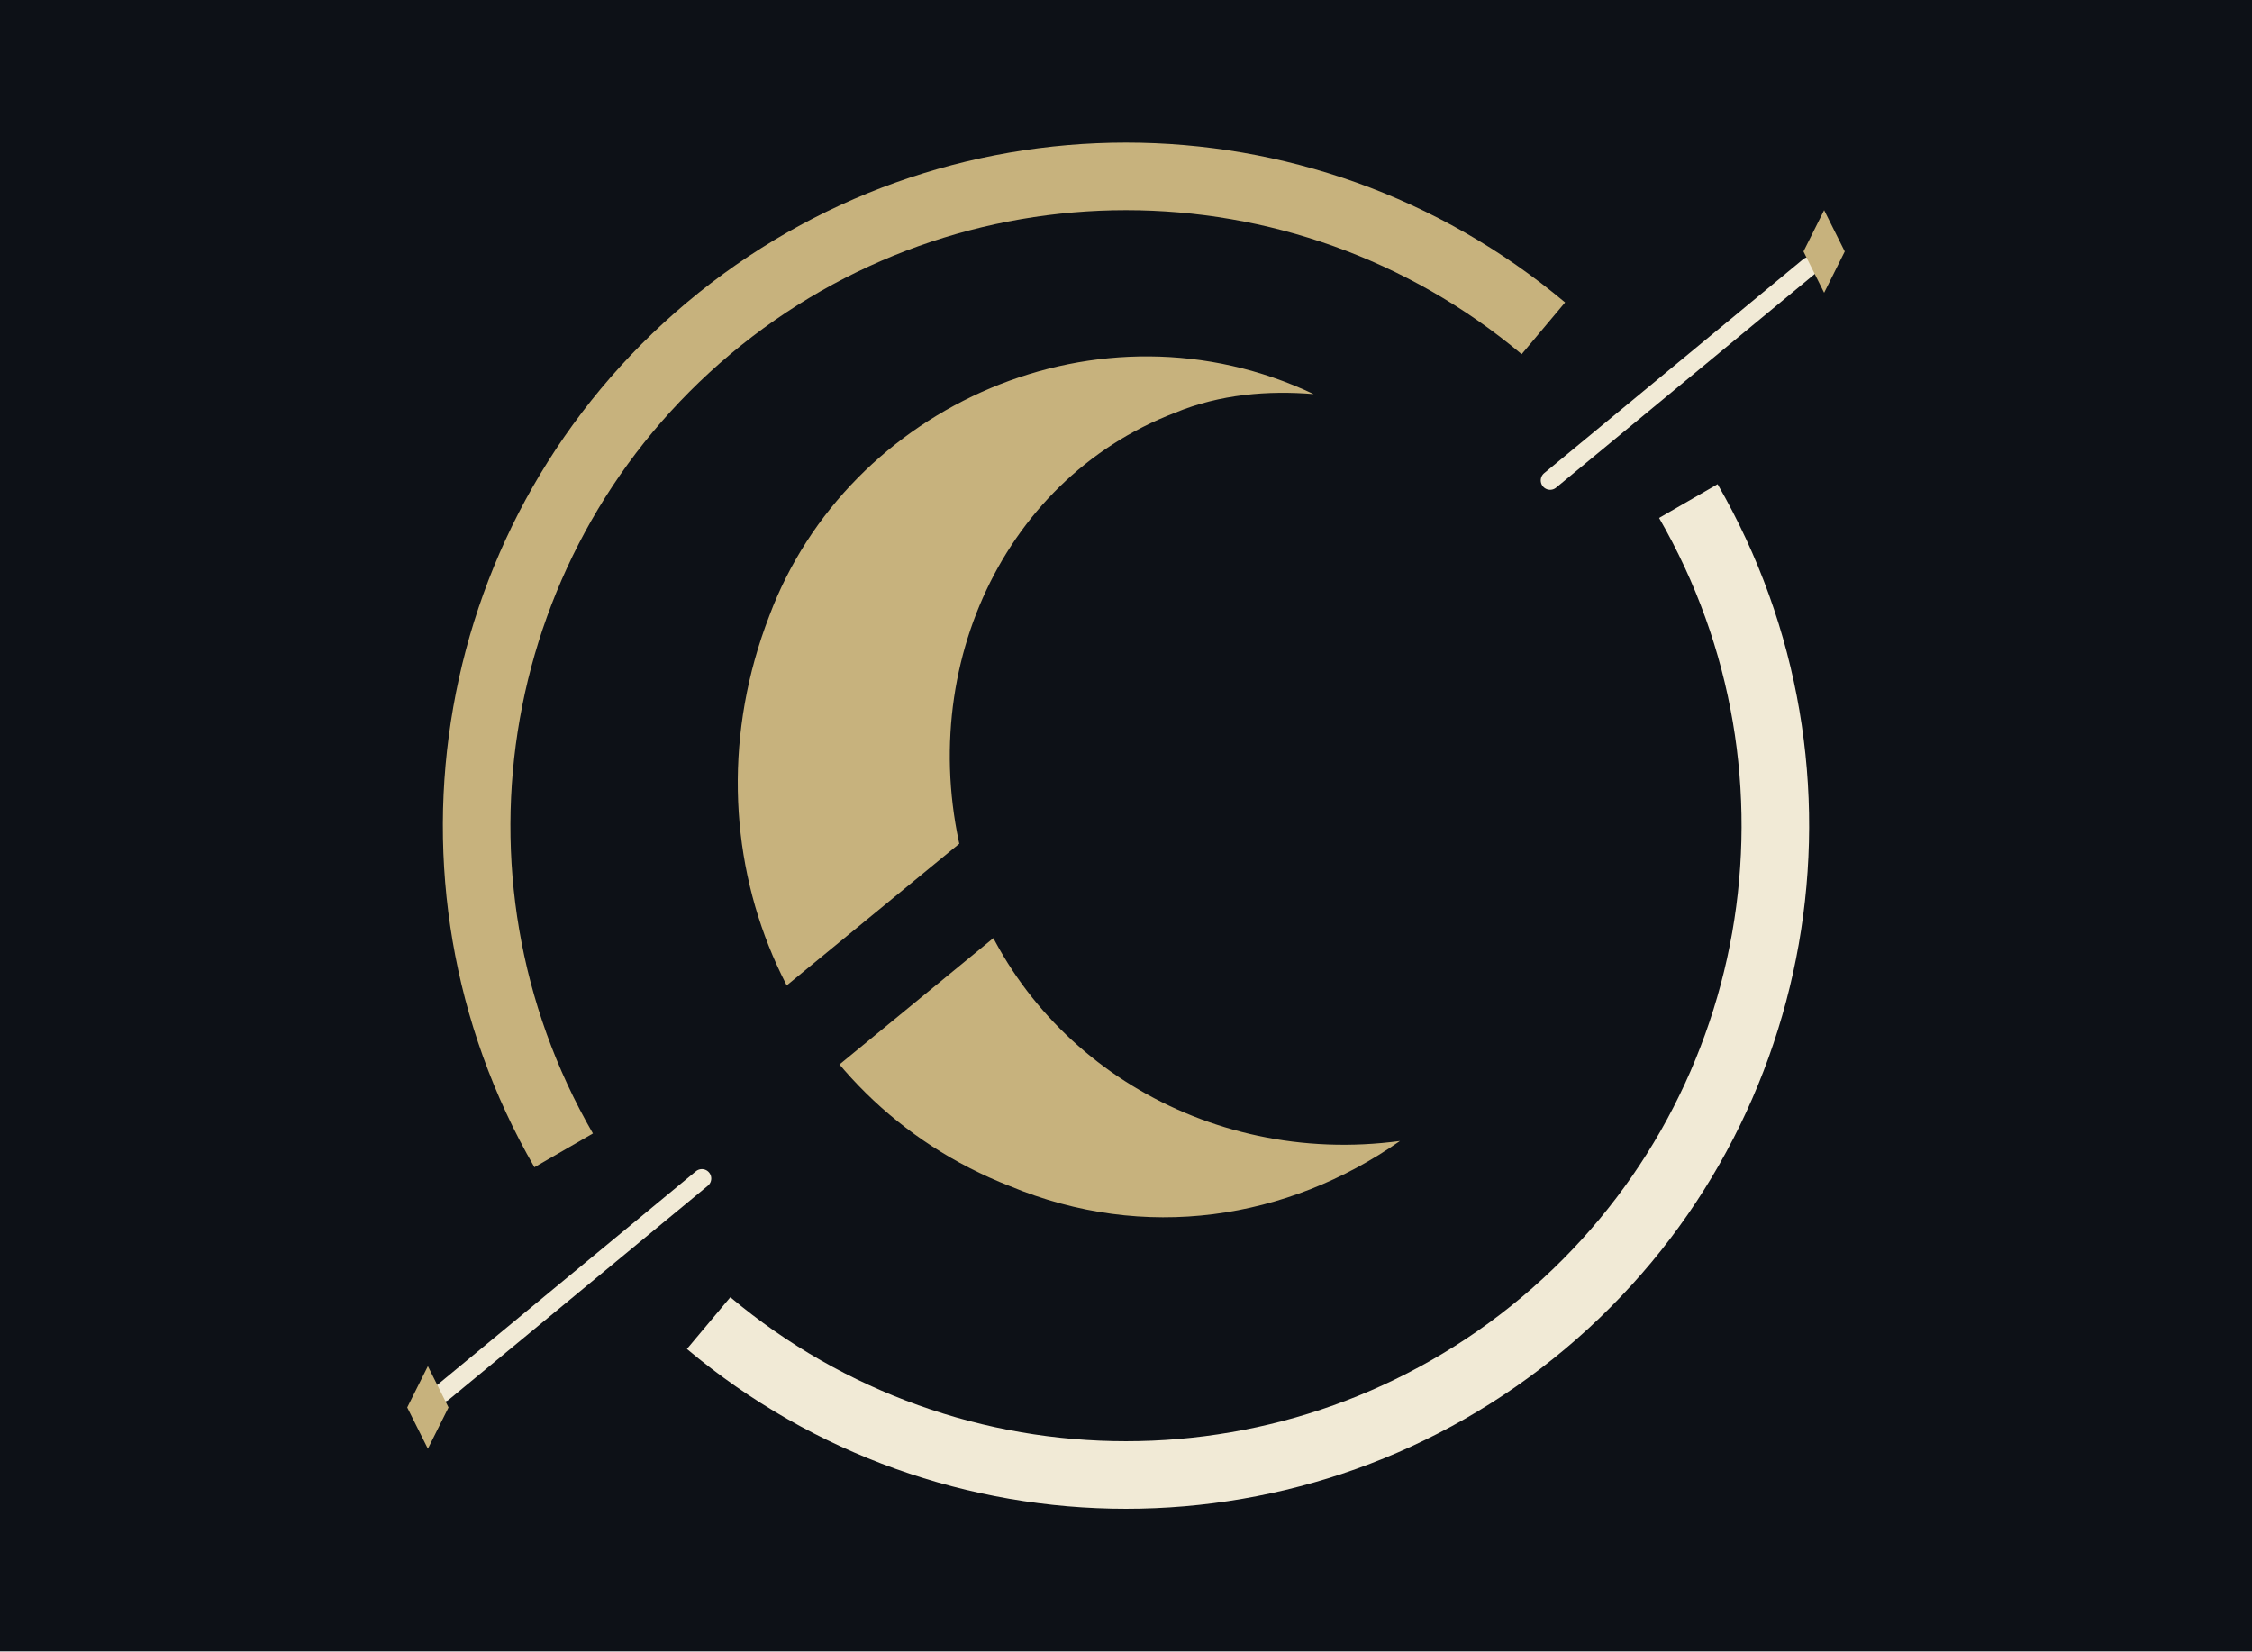
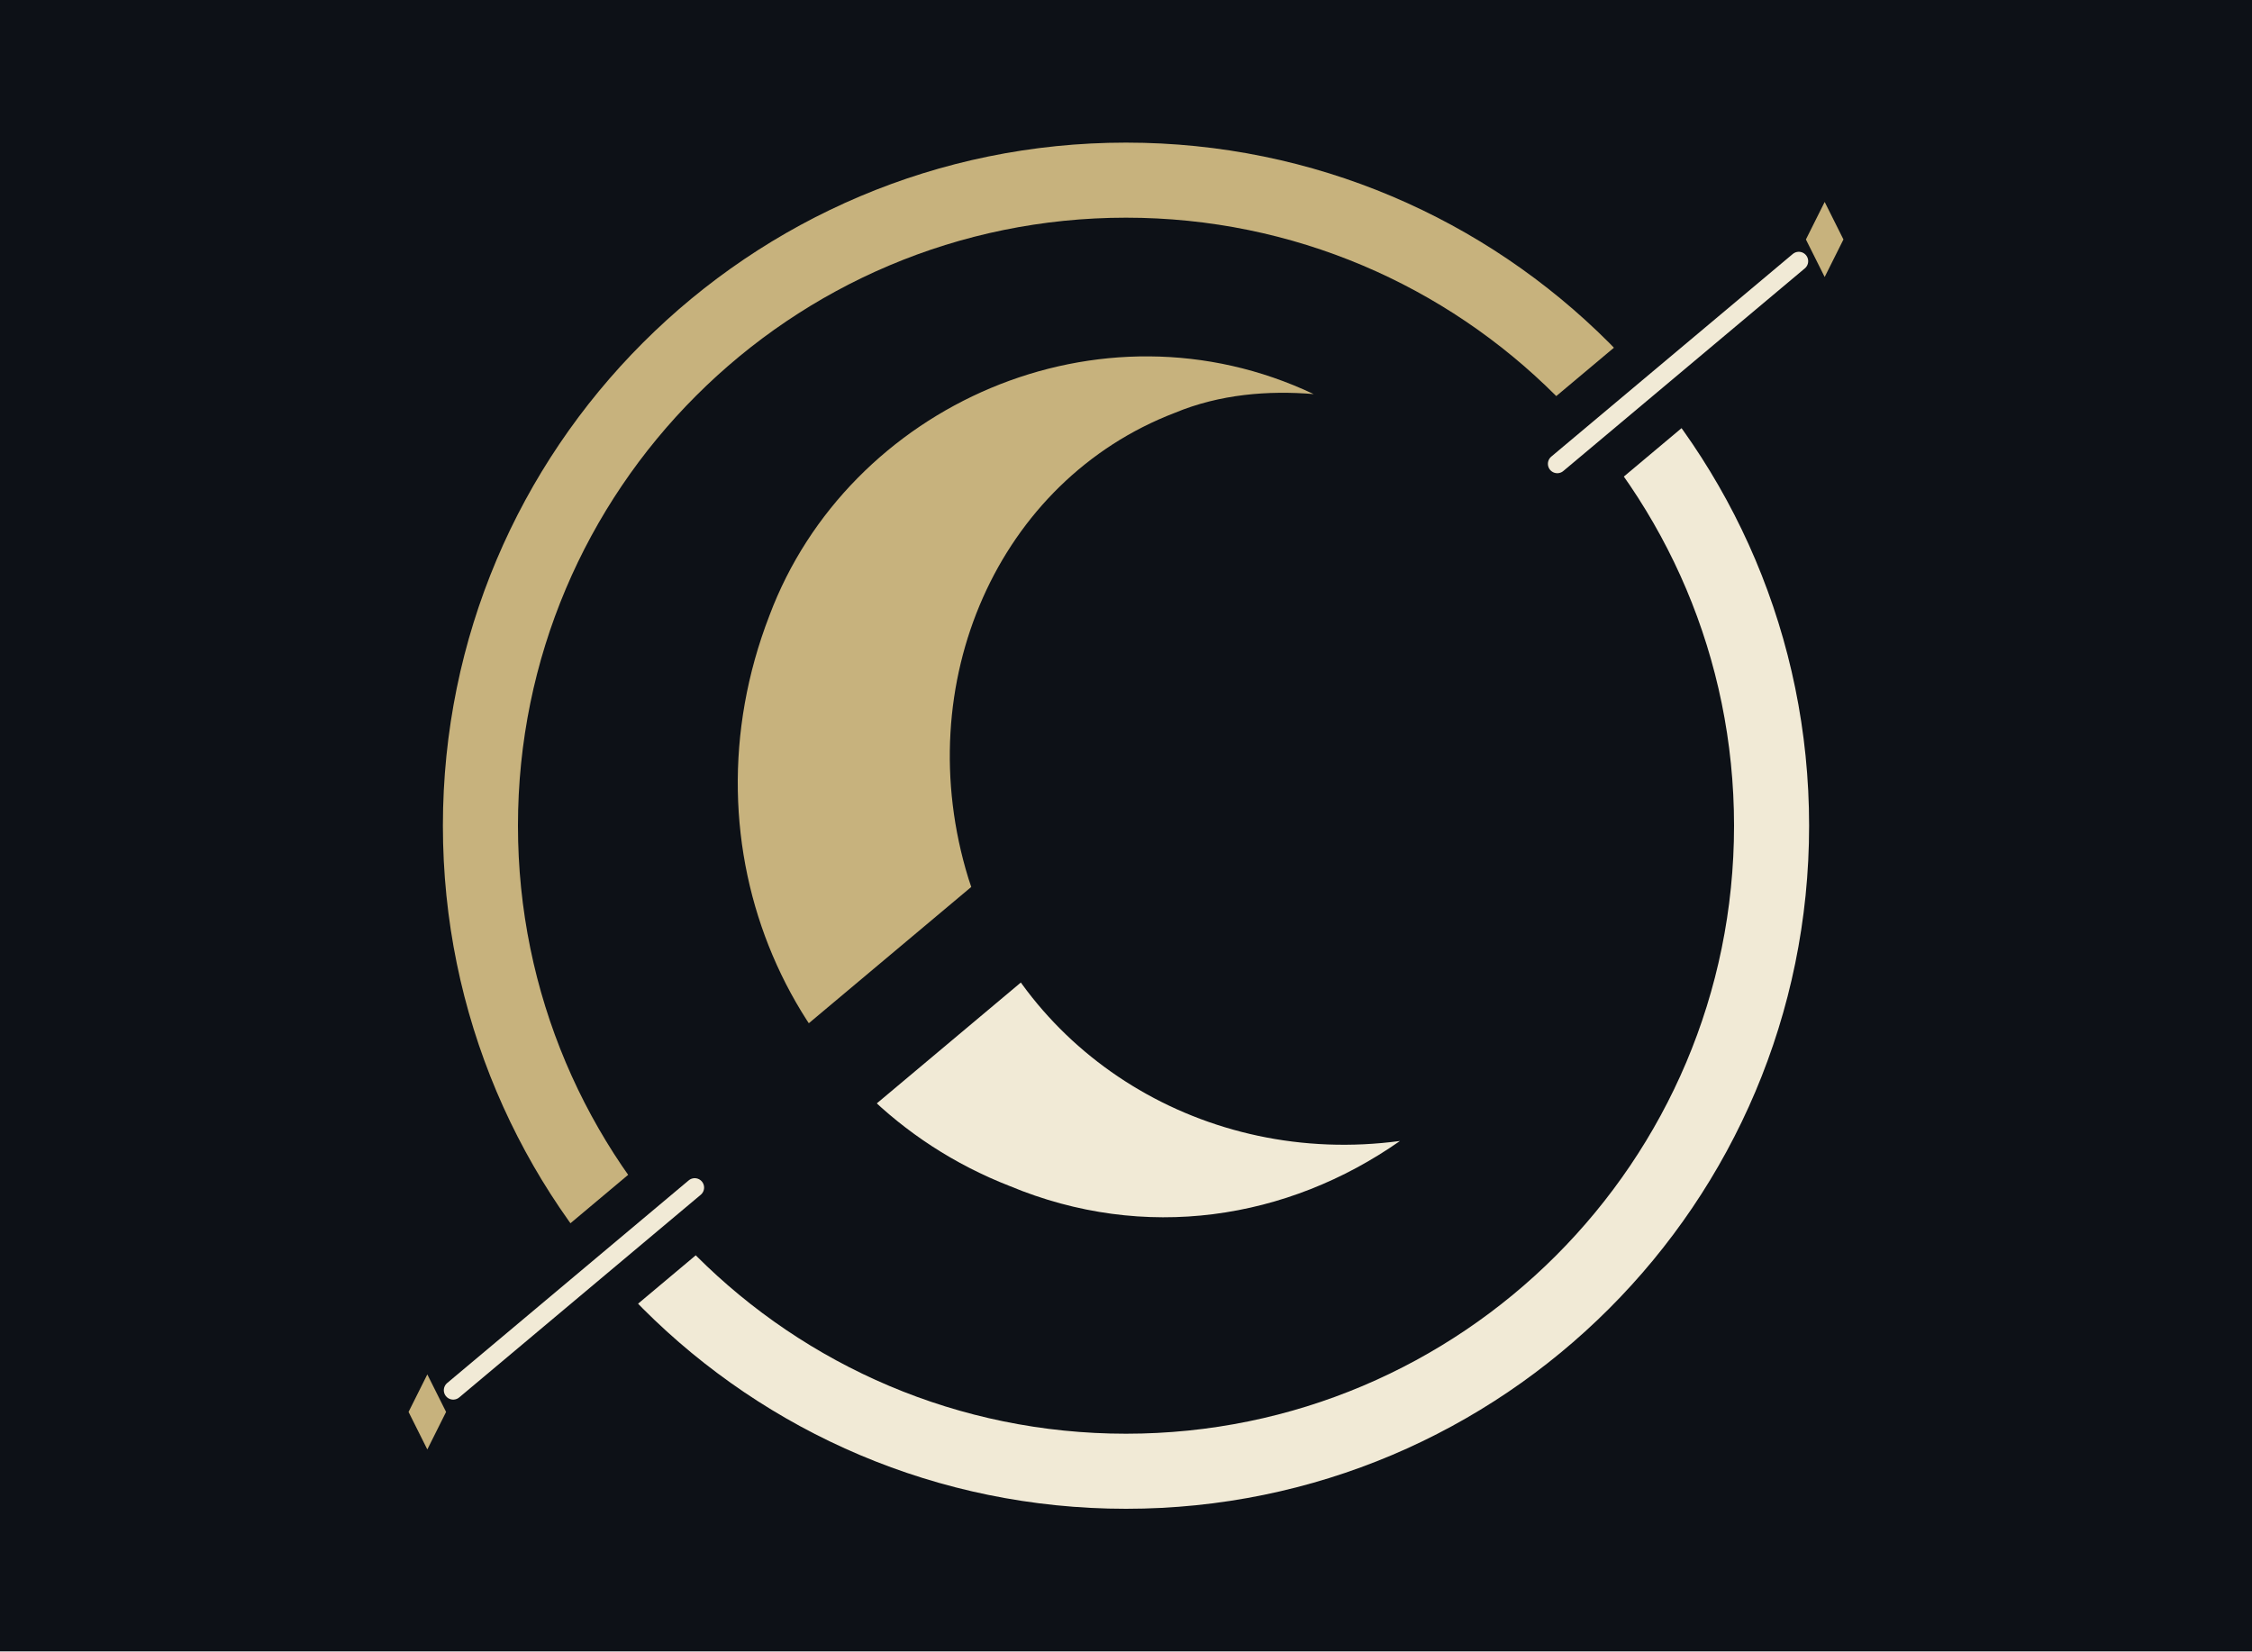
<svg xmlns="http://www.w3.org/2000/svg" width="600" height="440" viewBox="0 0 600 440" role="img" aria-labelledby="title desc">
  <rect x="0" y="0" width="600" height="440" fill="#0d1117" />
  <g id="ritual-emblem" transform="translate(44.0 -36.0) scale(1.0)">
    <g id="celestial-seal">
-       <g id="held-orbit">
-         <path d="M98.383 347.000 A182 182 0 0 1 372.987 116.580 L361.417 130.369 A164 164 0 0 0 113.972 338.000Z" fill="#c7b27d" />
-       </g>
-       <g id="released-orbit">
-         <path d="M413.617 165.000 A182 182 0 0 1 139.013 395.420 L150.583 381.631 A164 164 0 0 0 398.028 174.000Z" fill="#f1ead6" />
-       </g>
-       <g id="eclipse-phase">
+       <defs>
+         <clipPath id="held-plane">
+           <path d="M-289.230 695.227L783.232 -204.676L342.280 -730.182L-730.182 169.720Z" fill="#000" />
+         </clipPath>
+         <clipPath id="released-plane">
+           <path d="M-271.232 716.676L801.230 -183.227L1242.182 342.280L169.720 1242.182Z" fill="#000" />
+         </clipPath>
+       </defs>
+       <g id="held-celestial-phase" clip-path="url(#held-plane)">
+         <path d="M438 256 A182 182 0 1 1 74 256 A182 182 0 1 1 438 256Z M418 256 A162 162 0 1 0 94 256 A162 162 0 1 0 418 256Z" fill="#c7b27d" fill-rule="evenodd" />
        <path d="M306 141 C249 114 182 144 161 200 C137 262 166 329 225 352 C261 367 299 361 329 340 C277 347 229 317 214 270 C198 218 222 164 269 146 C281 141 294 140 306 141Z" fill="#c7b27d" />
      </g>
-       <g id="severance-channel">
-         <path d="M111 376 L92 359 L394 111 L413 128Z" fill="#0d1117" />
+       <g id="released-celestial-phase" clip-path="url(#released-plane)">
+         <path d="M438 256 A182 182 0 1 1 74 256 A182 182 0 1 1 438 256Z M418 256 A162 162 0 1 0 94 256 A162 162 0 1 0 418 256Z" fill="#f1ead6" fill-rule="evenodd" />
+         <path d="M306 141 C249 114 182 144 161 200 C137 262 166 329 225 352 C261 367 299 361 329 340 C277 347 229 317 214 270 C198 218 222 164 269 146 C281 141 294 140 306 141Z" fill="#f1ead6" />
      </g>
-       <g id="free-thread-ends">
-         <path d="M74 407L143 350" fill="none" stroke="#f1ead6" stroke-width="5" stroke-linecap="round" stroke-linejoin="round" />
-         <path d="M369 164L438 107" fill="none" stroke="#f1ead6" stroke-width="5" stroke-linecap="round" stroke-linejoin="round" />
+       <g id="held-thread-end">
+         <path d="M141.093 352.418L76.746 406.412" fill="none" stroke="#f1ead6" stroke-width="5" stroke-linecap="round" stroke-linejoin="round" />
+         <path d="M69.851 402.197L74.851 412.197 69.851 422.197 64.851 412.197Z" fill="#c7b27d" />
      </g>
-       <g id="cut-terminals">
-         <path d="M70 400L75.5 411 70 422 64.5 411Z" fill="#c7b27d" />
-         <path d="M442 92L447.5 103 442 114 436.5 103Z" fill="#c7b27d" />
+       <g id="released-thread-end">
+         <path d="M370.907 159.582L435.254 105.588" fill="none" stroke="#f1ead6" stroke-width="5" stroke-linecap="round" stroke-linejoin="round" />
+         <path d="M442.149 89.803L447.149 99.803 442.149 109.803 437.149 99.803Z" fill="#c7b27d" />
      </g>
    </g>
  </g>
</svg>
